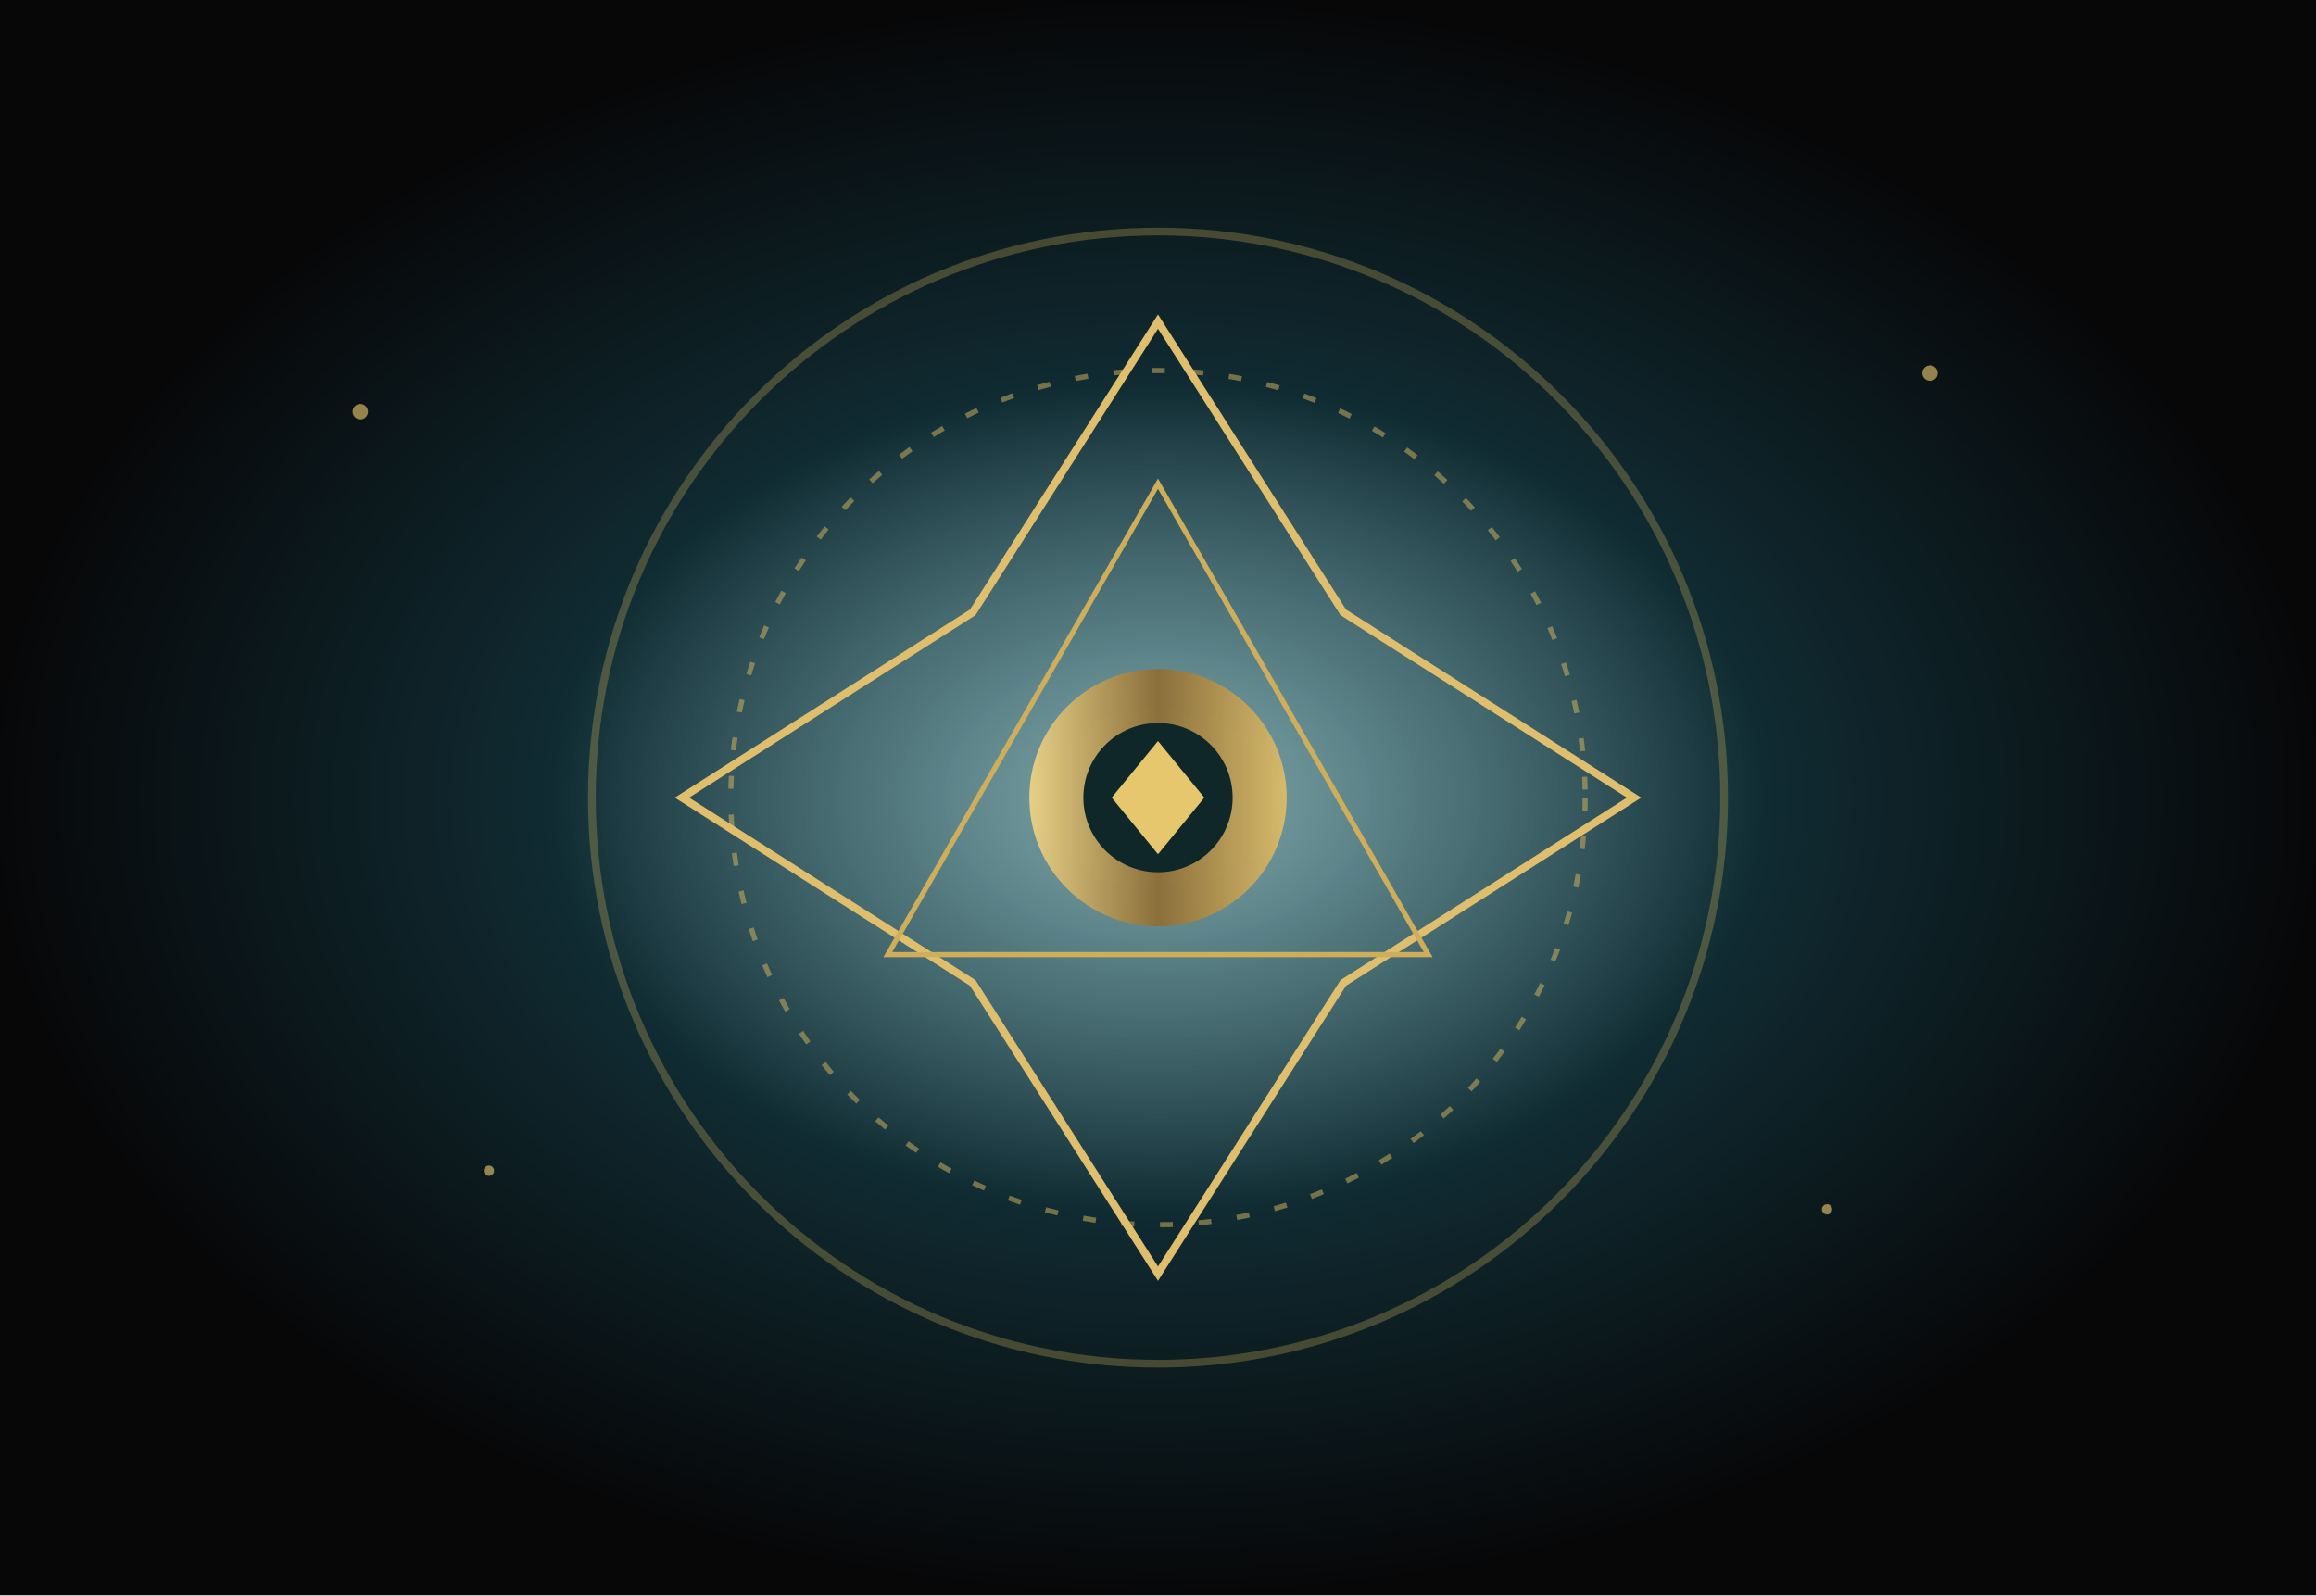
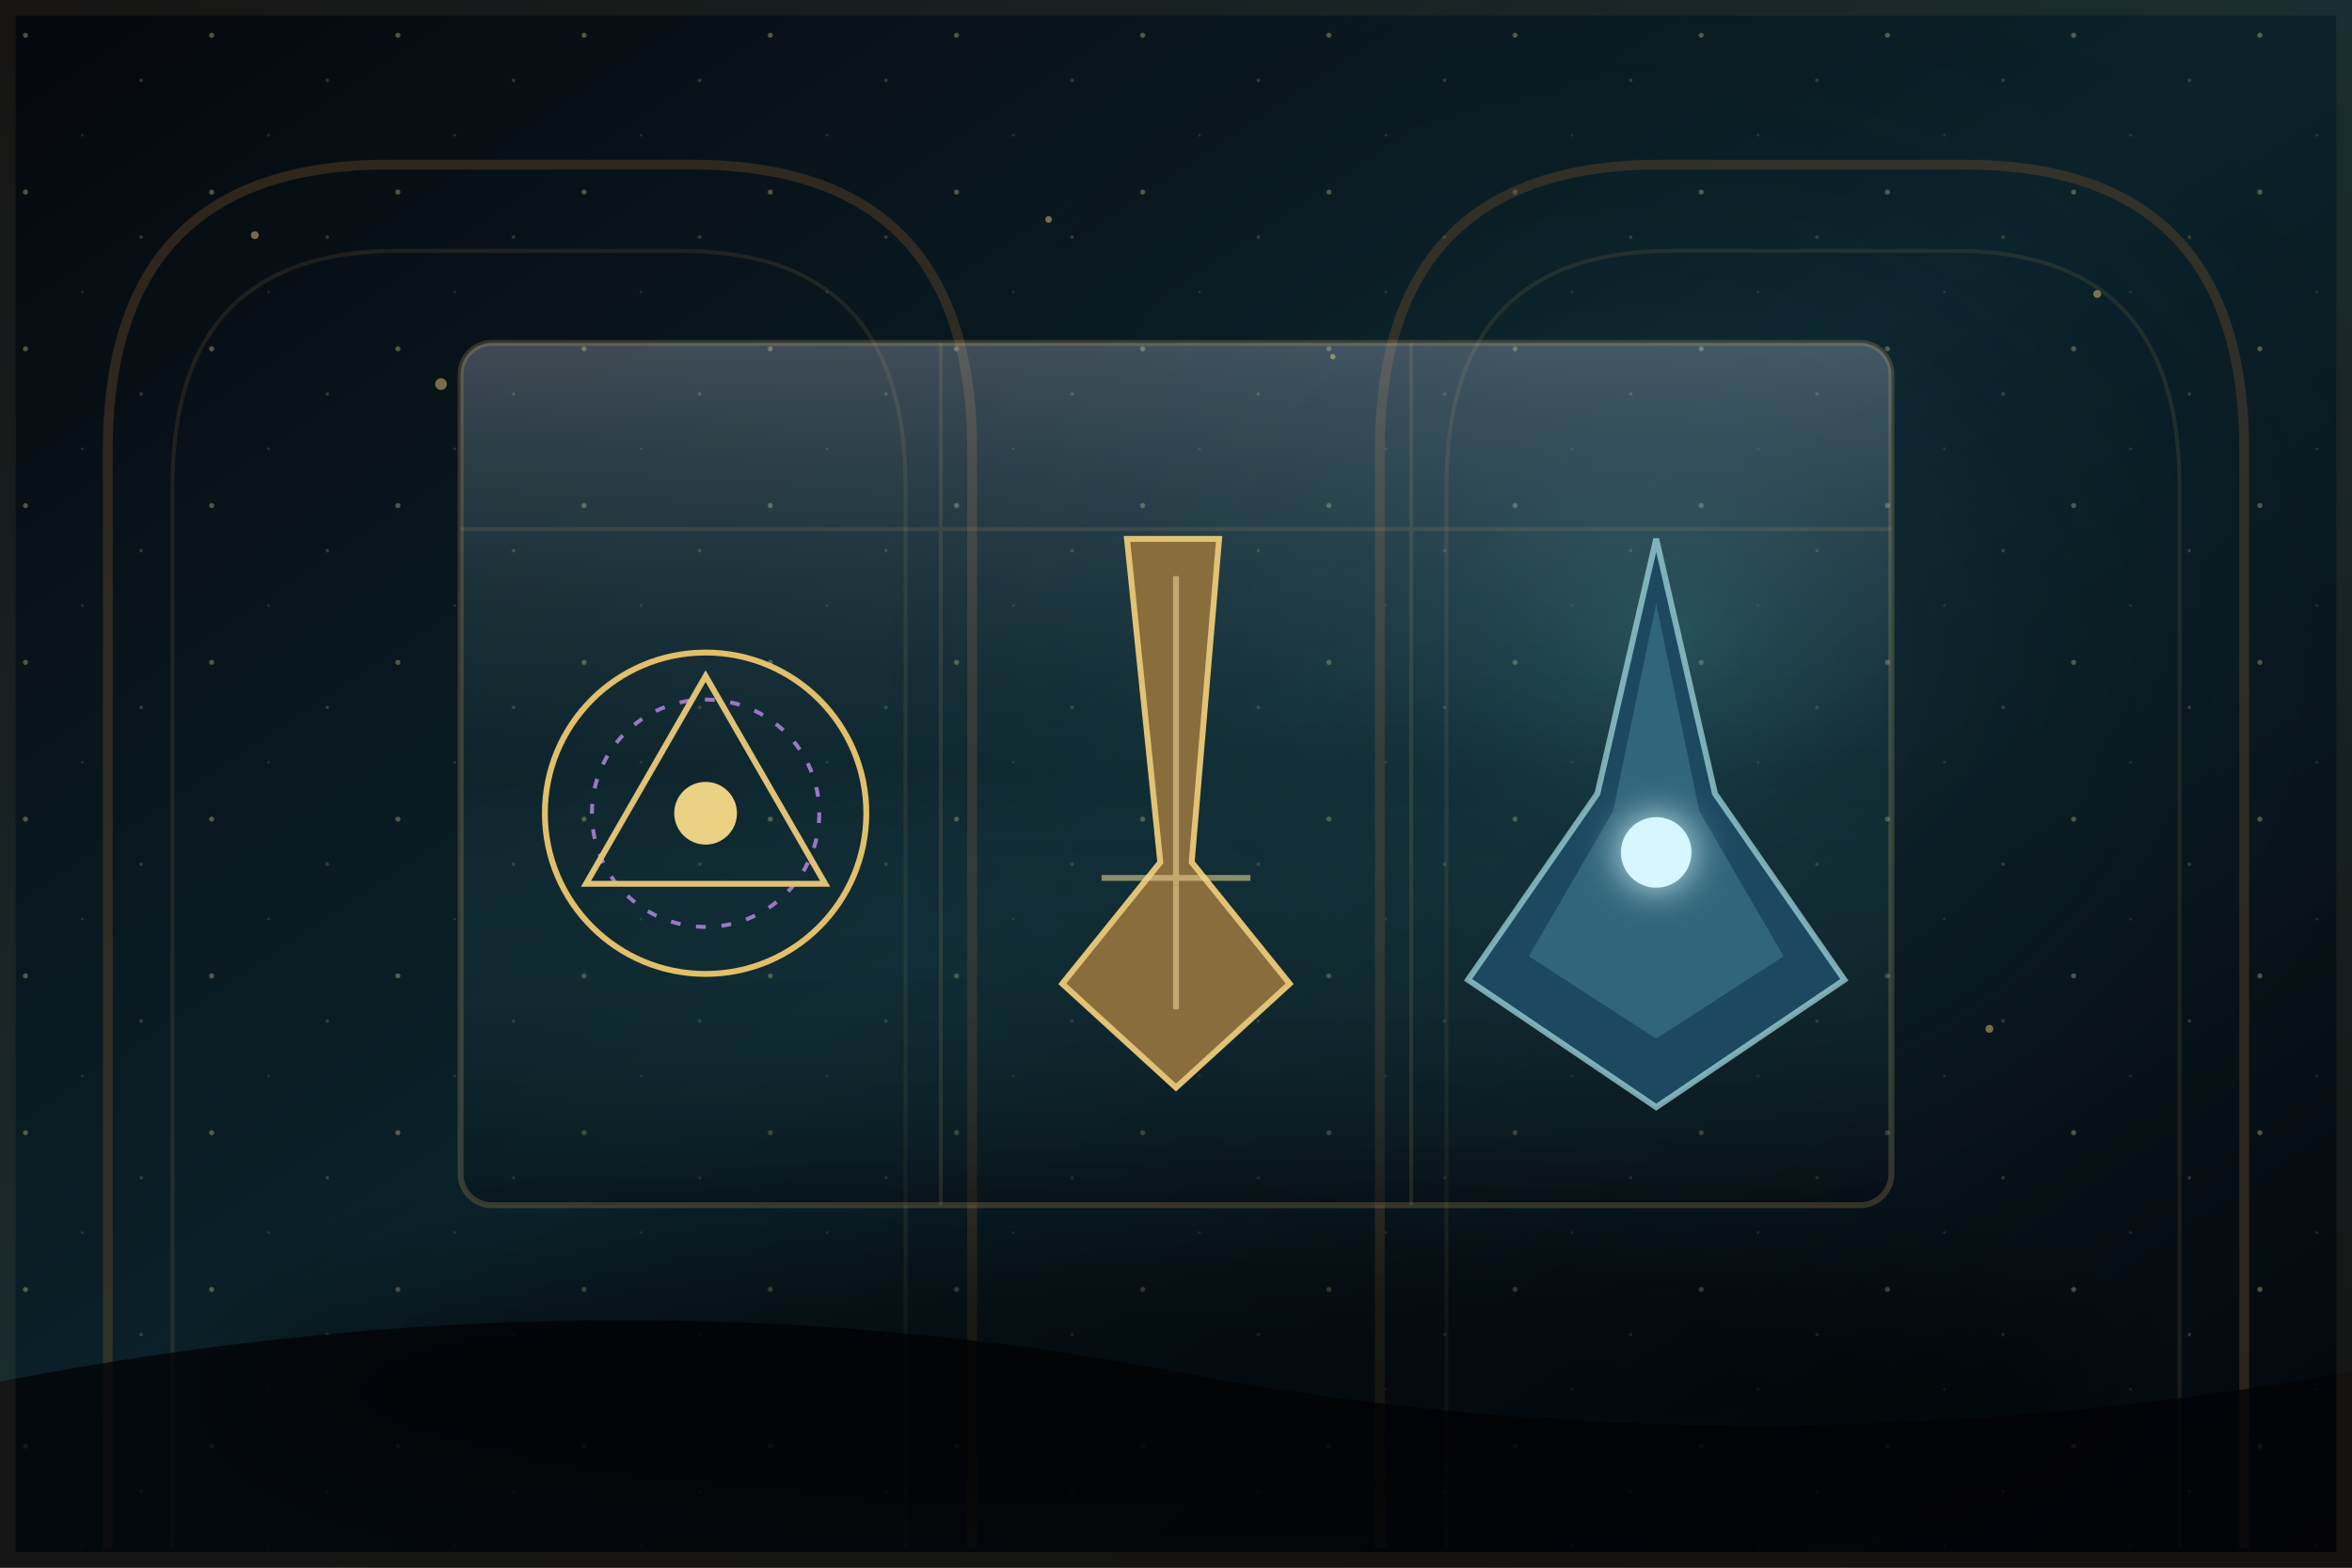
- <svg xmlns="http://www.w3.org/2000/svg" viewBox="0 0 900 620">
+ <svg xmlns="http://www.w3.org/2000/svg" viewBox="0 0 1200 800">
  <defs>
-     <radialGradient id="g">
-       <stop stop-color="#276b72" stop-opacity=".58" />
-       <stop offset=".52" stop-color="#102b32" />
-       <stop offset="1" stop-color="#070708" />
+     <linearGradient id="artifactsbg" x1="0" y1="0" x2="1" y2="1">
+       <stop stop-color="#05070c" />
+       <stop offset=".5" stop-color="#0b222b" />
+       <stop offset="1" stop-color="#03050a" />
+     </linearGradient>
+     <radialGradient id="artifactshalo">
+       <stop stop-color="#3f8c93" stop-opacity=".72" />
+       <stop offset=".28" stop-color="#2e6775" stop-opacity=".28" />
+       <stop offset="1" stop-color="#000" stop-opacity="0" />
    </radialGradient>
-     <linearGradient id="metal">
-       <stop stop-color="#f0d484" />
-       <stop offset=".5" stop-color="#8e6c33" />
-       <stop offset="1" stop-color="#dfbd68" />
+     <linearGradient id="artifactsgold" x1="0" y1="0" x2="1" y2="1">
+       <stop stop-color="#f4dfa1" />
+       <stop offset=".45" stop-color="#c79a4d" />
+       <stop offset="1" stop-color="#6d4920" />
    </linearGradient>
+     <linearGradient id="artifactsglass" x1="0" y1="0" x2="0" y2="1">
+       <stop stop-color="#dce8ff" stop-opacity=".26" />
+       <stop offset=".5" stop-color="#3f8c93" stop-opacity=".09" />
+       <stop offset="1" stop-color="#04070b" stop-opacity=".38" />
+     </linearGradient>
+     <filter id="artifactsglow" x="-80%" y="-80%" width="260%" height="260%">
+       <feGaussianBlur stdDeviation="10" result="b" />
+       <feMerge>
+         <feMergeNode in="b" />
+         <feMergeNode in="SourceGraphic" />
+       </feMerge>
+     </filter>
+     <filter id="artifactssoft" x="-40%" y="-40%" width="180%" height="180%">
+       <feGaussianBlur stdDeviation="28" />
+     </filter>
+     <pattern id="artifactsstars" width="95" height="80" patternUnits="userSpaceOnUse">
+       <circle cx="13" cy="18" r="1.3" fill="#f1d994" opacity=".48" />
+       <circle cx="72" cy="41" r=".9" fill="#d7c17d" opacity=".32" />
+       <circle cx="42" cy="69" r=".7" fill="#bca8dc" opacity=".24" />
+     </pattern>
  </defs>
-   <rect width="900" height="620" fill="url(#g)" />
-   <g transform="translate(450 310)">
-     <circle r="220" fill="none" stroke="#ddb960" stroke-opacity=".28" stroke-width="3" />
-     <circle r="166" fill="none" stroke="#ddb960" stroke-opacity=".5" stroke-dasharray="5 10" stroke-width="2" />
-     <path d="M0-185 72-72 185 0 72 72 0 185-72 72-185 0-72-72Z" fill="none" stroke="#dfbf6d" stroke-width="3" />
-     <path d="M0-122 105 61-105 61Z" fill="none" stroke="#cfae5b" stroke-width="2" />
-     <circle r="50" fill="url(#metal)" opacity=".92" />
-     <circle r="29" fill="#10272a" />
-     <path d="M0-22 18 0 0 22-18 0Z" fill="#e6c76d" />
+   <rect width="1200" height="800" fill="url(#artifactsbg)" />
+   <rect width="1200" height="800" fill="url(#artifactsstars)" opacity=".7" />
+   <ellipse cx="850" cy="330" rx="440" ry="380" fill="url(#artifactshalo)" opacity=".46" />
+   <path d="M55 790V230Q55 84 198 84h155q143 0 143 146v560M704 790V230Q704 84 847 84h155q143 0 143 146v560" fill="none" stroke="#6b4d2b" stroke-opacity=".4" stroke-width="5" />
+   <path d="M88 790V248q0-120 115-120h144q115 0 115 120v542M738 790V248q0-120 115-120h144q115 0 115 120v542" fill="none" stroke="#d2a65b" stroke-opacity=".12" stroke-width="2" />
+   <path d="M0 705Q310 645 600 700T1200 700V800H0Z" fill="#020307" opacity=".78" />
+   <ellipse cx="600" cy="710" rx="480" ry="78" fill="#000" opacity=".48" filter="url(#artifactssoft)" />
+   <g transform="translate(600 405)">
+     <rect x="-365" y="-230" width="730" height="440" rx="16" fill="url(#artifactsglass)" stroke="#d8b56a" stroke-opacity=".22" stroke-width="3" />
+     <path d="M-365-135h730M-120-230v440M120-230v440" stroke="#d8b56a" stroke-opacity=".13" stroke-width="2" />
+     <g transform="translate(-240 10)">
+       <circle r="82" fill="none" stroke="#e2bf6a" stroke-width="3" />
+       <circle r="58" fill="none" stroke="#9b77c6" stroke-dasharray="5 8" stroke-width="2" />
+       <path d="M0-70 61 36-61 36Z" fill="none" stroke="#e0c276" stroke-width="3" />
+       <circle r="16" fill="#ead184" />
+     </g>
+     <g transform="translate(0 5)">
+       <path d="M-25-135 22-135 8 30 58 92 0 145-58 92-8 30Z" fill="#8a6d3d" stroke="#e2c274" stroke-width="3" />
+       <path d="M0-116v221M-38 38h76" stroke="#f1d895" stroke-opacity=".55" stroke-width="3" />
+     </g>
+     <g transform="translate(245 15)">
+       <path d="M0-145 30-15 96 80 0 145-96 80-30-15Z" fill="#1c4960" stroke="#9ed4d9" stroke-opacity=".75" stroke-width="3" />
+       <path d="M0-112 22-6 65 68 0 110-65 68-22-6Z" fill="#71b9c7" opacity=".25" />
+       <circle cy="15" r="18" fill="#d6f7ff" filter="url(#artifactsglow)" />
+     </g>
  </g>
-   <g fill="#e0bf68" opacity=".65">
-     <circle cx="140" cy="160" r="3" />
-     <circle cx="190" cy="455" r="2" />
-     <circle cx="750" cy="145" r="3" />
-     <circle cx="710" cy="470" r="2" />
+   <g fill="#e4c879" opacity=".5">
+     <circle cx="130" cy="120" r="2" />
+     <circle cx="225" cy="196" r="3" />
+     <circle cx="1070" cy="150" r="2" />
+     <circle cx="1015" cy="525" r="2" />
+     <circle cx="535" cy="112" r="1.7" />
+     <circle cx="680" cy="182" r="1.4" />
  </g>
+   <path d="M0 0h1200v800H0Z" fill="none" stroke="#d7b065" stroke-opacity=".08" stroke-width="16" />
</svg>
